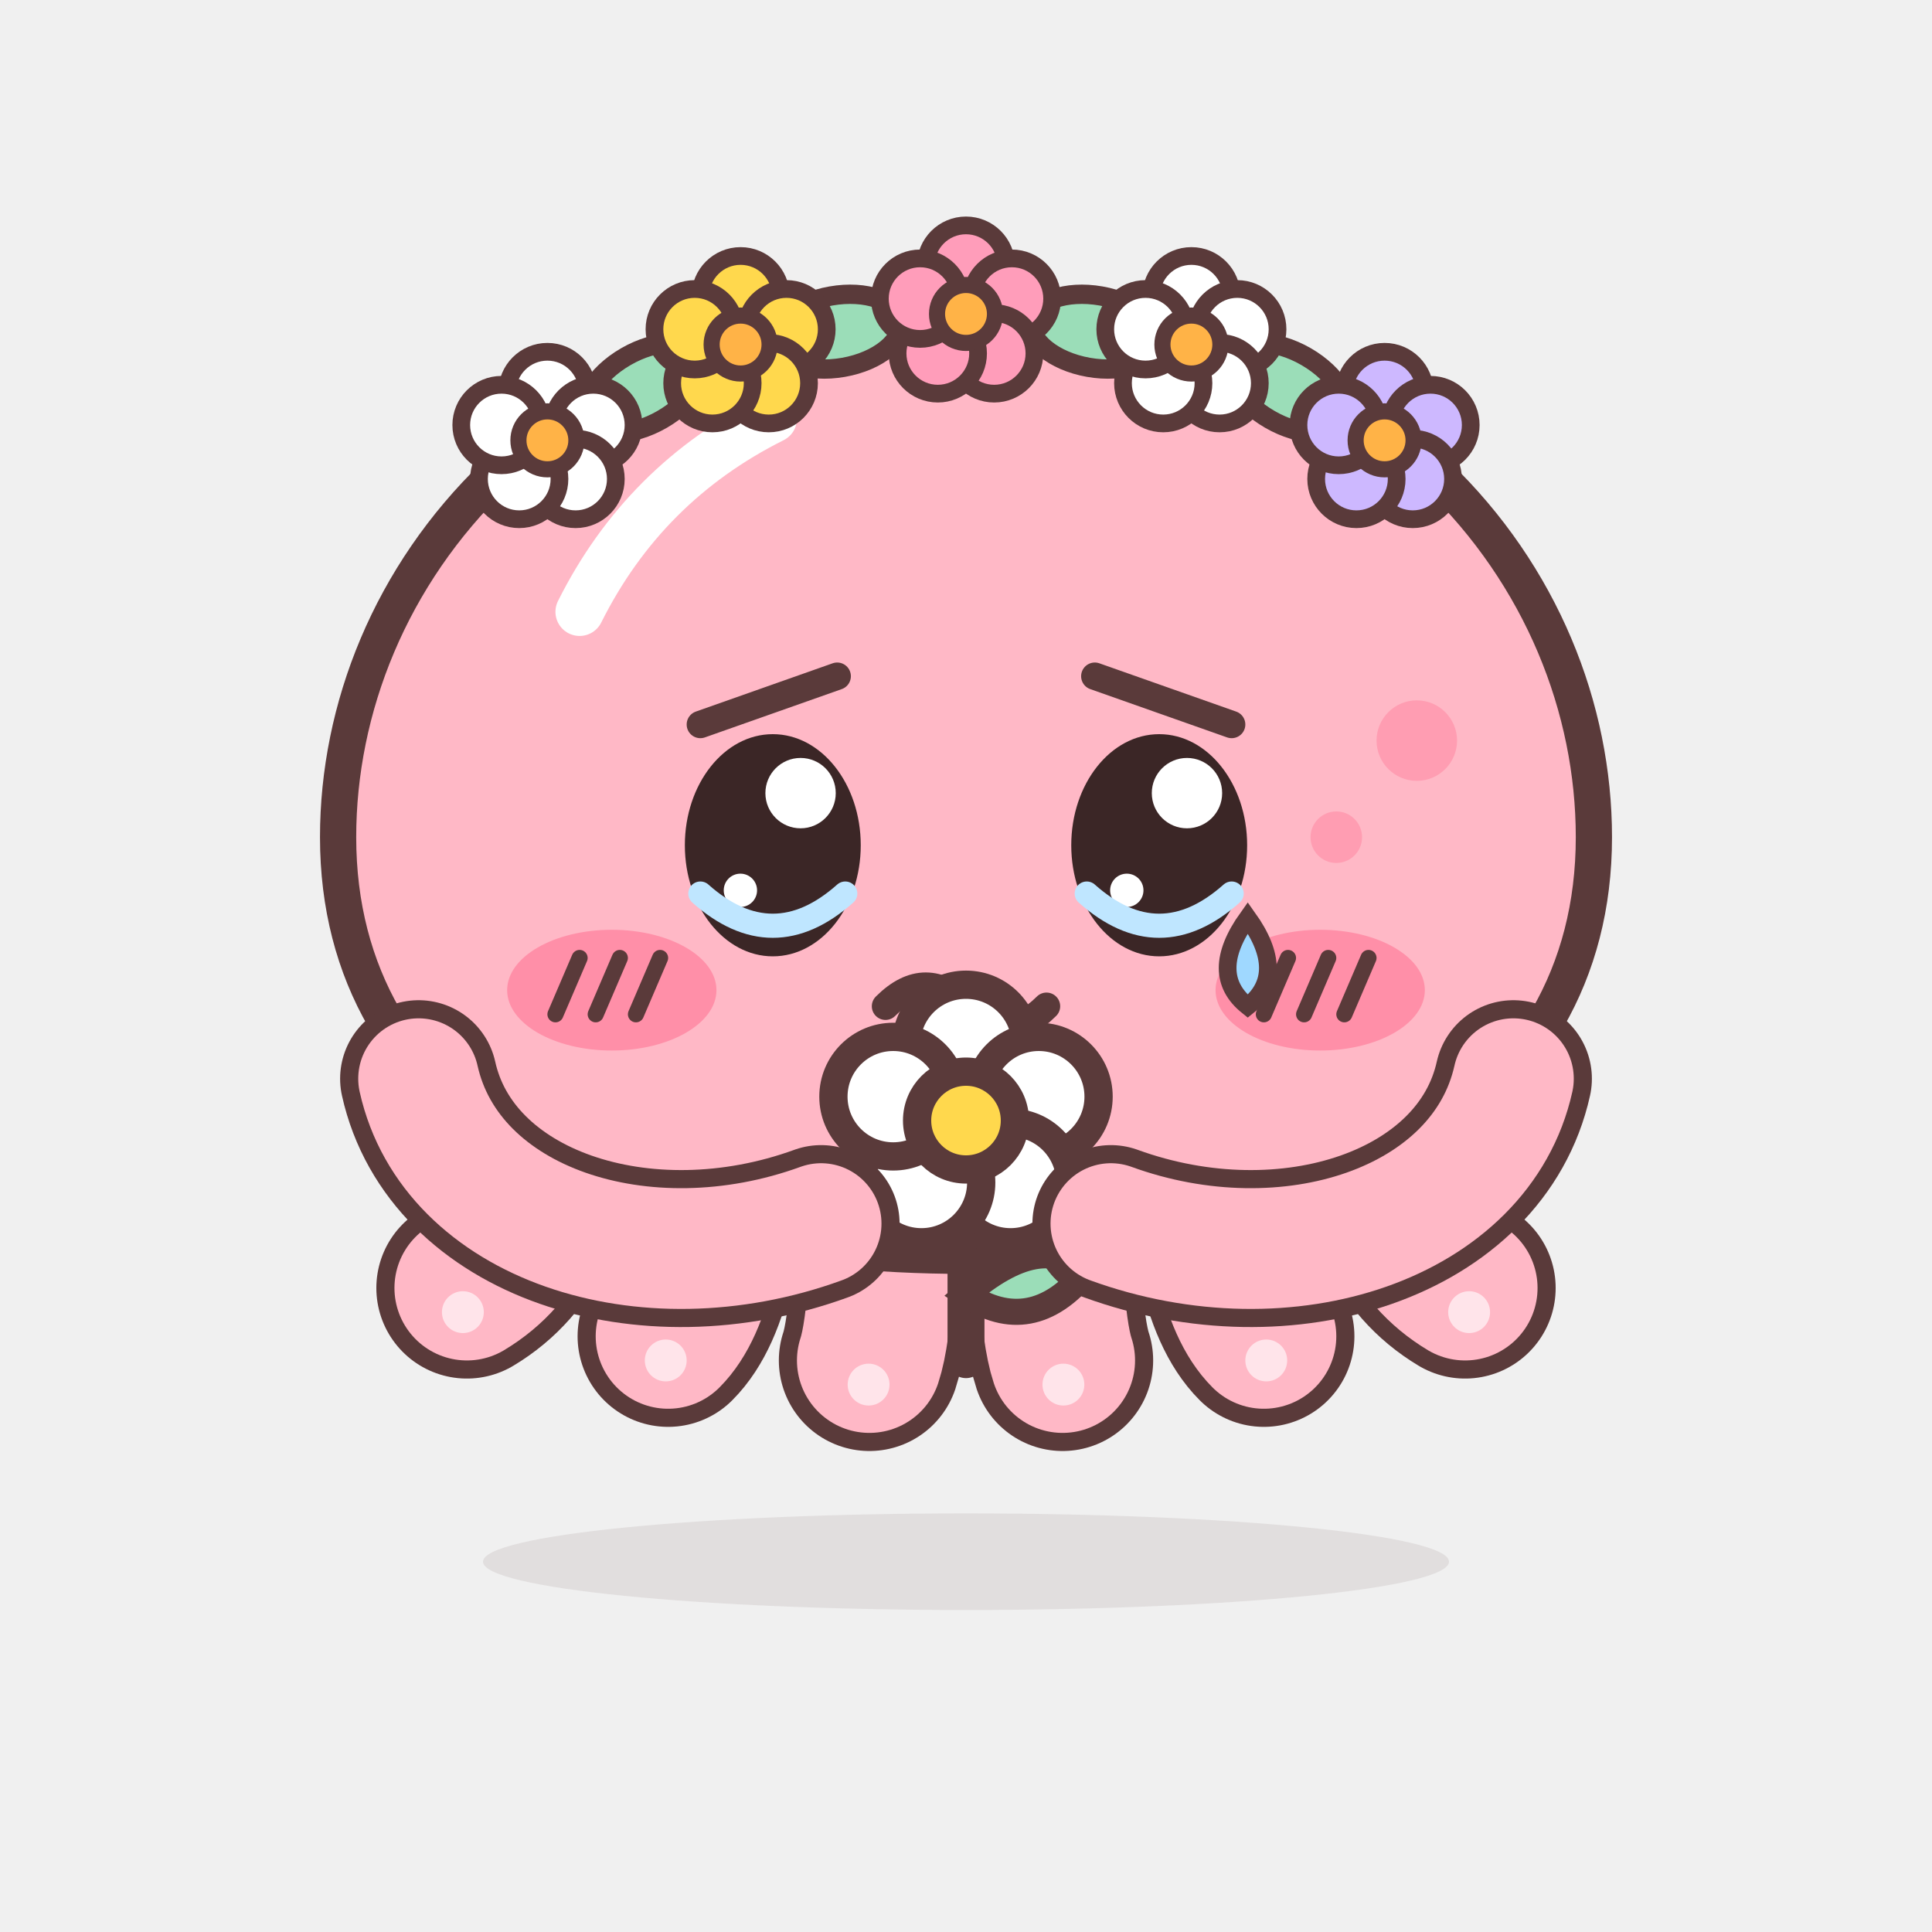
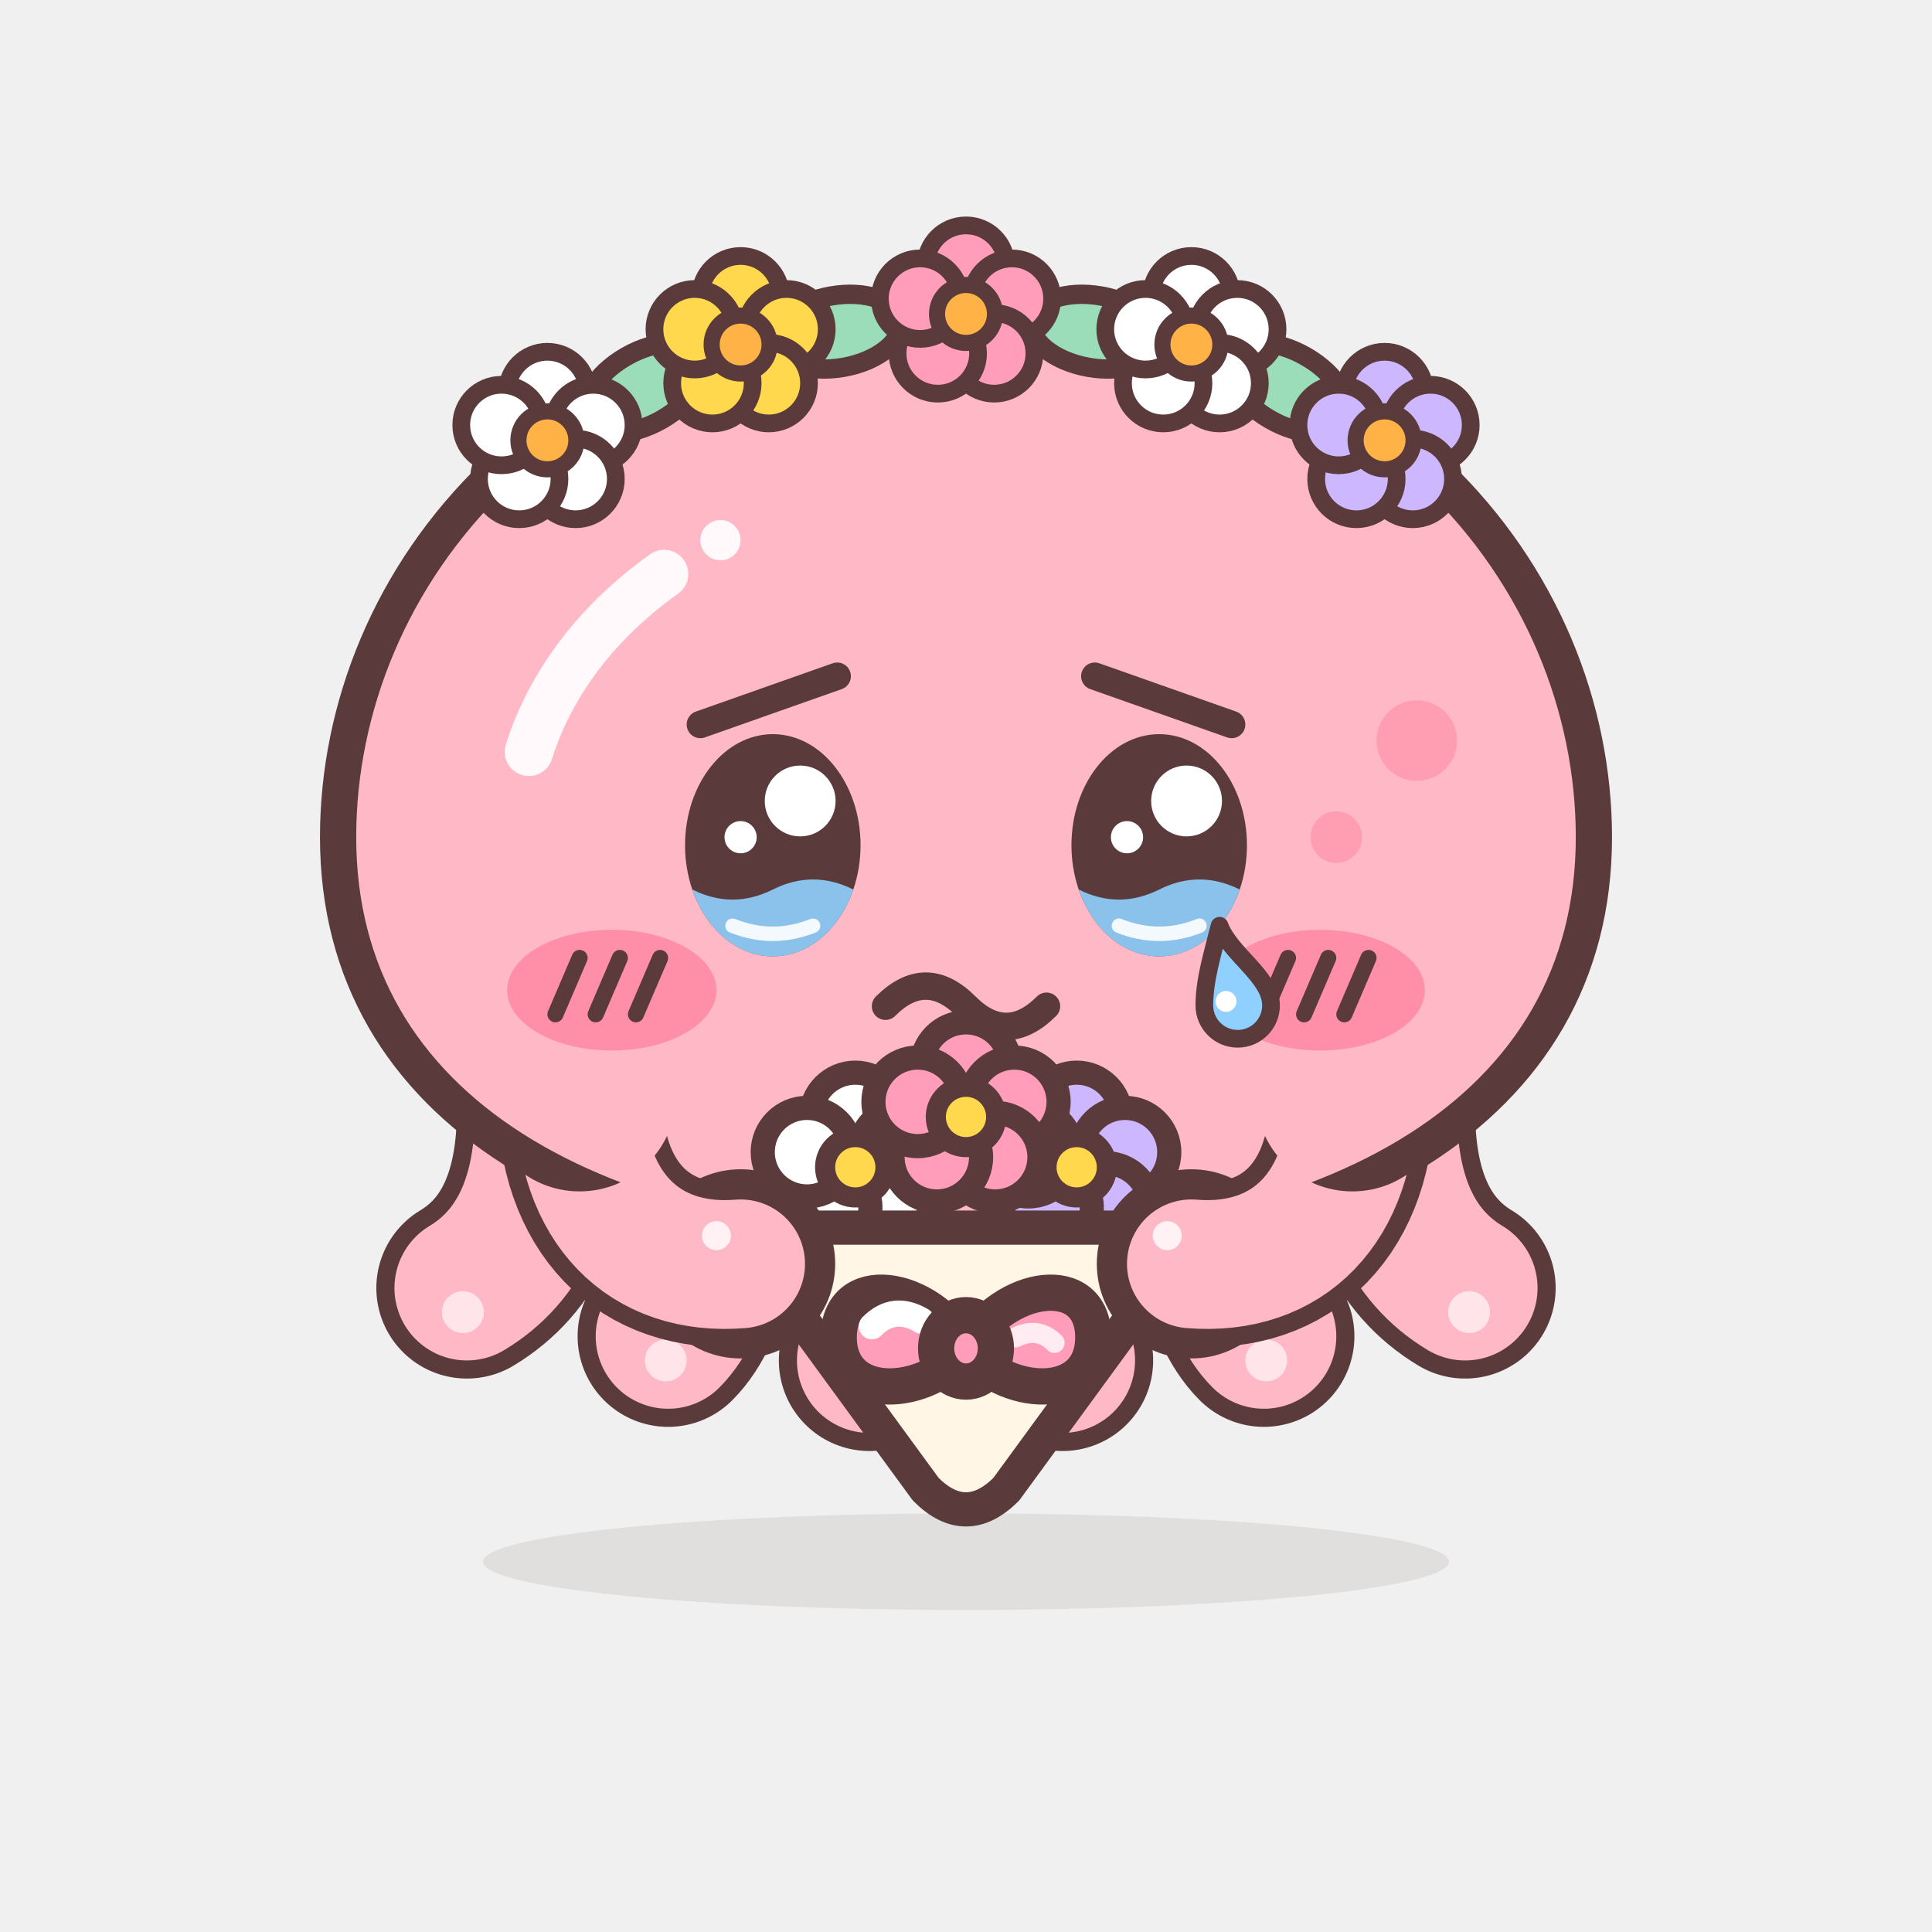
<svg xmlns="http://www.w3.org/2000/svg" viewBox="0 0 240 240" width="240" height="240">
+   <defs>
+     <clipPath id="INFP-head">
+       <path d="M120 38 C 172 38, 198 72, 198 104 C 198 138, 166 156, 120 156 C 74 156, 42 138, 42 104 C 42 72, 68 38, 120 38 Z" />
+     </clipPath>
+   </defs>
  <ellipse cx="120" cy="194" rx="60" ry="6" fill="#5A3A3A" opacity="0.10" />
  <g fill="none" stroke-linecap="round" stroke-linejoin="round">
    <g stroke="#5A3A3A" stroke-width="22.5">
      <path d="M68 138 Q 68 154, 58 160" />
      <path d="M89 138 Q 89 160, 83 166" />
      <path d="M110 138 Q 110 163, 108 169" />
      <path d="M130 138 Q 130 163, 132 169" />
      <path d="M151 138 Q 151 160, 157 166" />
      <path d="M172 138 Q 172 154, 182 160" />
    </g>
    <g stroke="#FFB8C6" stroke-width="18">
      <path d="M68 138 Q 68 154, 58 160" />
      <path d="M89 138 Q 89 160, 83 166" />
      <path d="M110 138 Q 110 163, 108 169" />
      <path d="M130 138 Q 130 163, 132 169" />
      <path d="M151 138 Q 151 160, 157 166" />
      <path d="M172 138 Q 172 154, 182 160" />
    </g>
  </g>
  <g fill="none" stroke-linecap="round" stroke-linejoin="round">
    <g stroke="#5A3A3A" stroke-width="19.5" />
    <g stroke="#FFB8C6" stroke-width="15" />
  </g>
  <g fill="#FFE4EA">
    <circle cx="57.5" cy="163" r="2.6" />
    <circle cx="82.7" cy="169" r="2.6" />
    <circle cx="107.9" cy="172" r="2.6" />
    <circle cx="132.1" cy="172" r="2.6" />
    <circle cx="157.3" cy="169" r="2.6" />
    <circle cx="182.5" cy="163" r="2.6" />
  </g>
  <path d="M120 38 C 172 38, 198 72, 198 104 C 198 138, 166 156, 120 156 C 74 156, 42 138, 42 104 C 42 72, 68 38, 120 38 Z" fill="#FFB8C6" stroke="#5A3A3A" stroke-width="4.5" />
  <g fill="#FF9DB2">
    <circle cx="176" cy="92" r="5" />
    <circle cx="166" cy="104" r="3.2" />
  </g>
-   <path d="M72 76 Q 80 60, 96 52" fill="none" stroke="#FFFFFF" stroke-width="6" stroke-linecap="round" />
+   <path d="M65.7 93.4 A 56 44 0 0 1 82.5 71.3" fill="none" stroke="#FFFFFF" stroke-width="6" stroke-linecap="round" opacity="0.92" />
+   <circle cx="89.5" cy="67.1" r="2.5" fill="#FFFFFF" opacity="0.92" />
  <ellipse cx="80" cy="48.2" rx="8" ry="4.5" transform="rotate(-30 80 48.2)" fill="#9BDDB8" stroke="#5A3A3A" stroke-width="2.4" />
  <ellipse cx="104" cy="41.2" rx="8" ry="4.5" transform="rotate(-10 104 41.2)" fill="#9BDDB8" stroke="#5A3A3A" stroke-width="2.4" />
  <ellipse cx="136" cy="41.2" rx="8" ry="4.5" transform="rotate(10 136 41.2)" fill="#9BDDB8" stroke="#5A3A3A" stroke-width="2.4" />
  <ellipse cx="160" cy="48.2" rx="8" ry="4.5" transform="rotate(30 160 48.2)" fill="#9BDDB8" stroke="#5A3A3A" stroke-width="2.4" />
  <circle cx="68.0" cy="48.7" r="5" fill="#FFFFFF" stroke="#5A3A3A" stroke-width="2.2" />
  <circle cx="73.7" cy="52.8" r="5" fill="#FFFFFF" stroke="#5A3A3A" stroke-width="2.2" />
  <circle cx="71.5" cy="59.5" r="5" fill="#FFFFFF" stroke="#5A3A3A" stroke-width="2.2" />
  <circle cx="64.5" cy="59.5" r="5" fill="#FFFFFF" stroke="#5A3A3A" stroke-width="2.2" />
  <circle cx="62.3" cy="52.8" r="5" fill="#FFFFFF" stroke="#5A3A3A" stroke-width="2.2" />
  <circle cx="68" cy="54.7" r="3.6" fill="#FFB347" stroke="#5A3A3A" stroke-width="2" />
  <circle cx="92.0" cy="36.8" r="5" fill="#FFD84D" stroke="#5A3A3A" stroke-width="2.2" />
  <circle cx="97.7" cy="40.9" r="5" fill="#FFD84D" stroke="#5A3A3A" stroke-width="2.2" />
  <circle cx="95.5" cy="47.6" r="5" fill="#FFD84D" stroke="#5A3A3A" stroke-width="2.2" />
  <circle cx="88.5" cy="47.6" r="5" fill="#FFD84D" stroke="#5A3A3A" stroke-width="2.2" />
  <circle cx="86.3" cy="40.9" r="5" fill="#FFD84D" stroke="#5A3A3A" stroke-width="2.2" />
  <circle cx="92" cy="42.8" r="3.6" fill="#FFB347" stroke="#5A3A3A" stroke-width="2" />
  <circle cx="120.0" cy="33.0" r="5" fill="#FF9DBA" stroke="#5A3A3A" stroke-width="2.2" />
  <circle cx="125.7" cy="37.1" r="5" fill="#FF9DBA" stroke="#5A3A3A" stroke-width="2.2" />
  <circle cx="123.5" cy="43.9" r="5" fill="#FF9DBA" stroke="#5A3A3A" stroke-width="2.2" />
  <circle cx="116.5" cy="43.9" r="5" fill="#FF9DBA" stroke="#5A3A3A" stroke-width="2.2" />
  <circle cx="114.3" cy="37.1" r="5" fill="#FF9DBA" stroke="#5A3A3A" stroke-width="2.2" />
  <circle cx="120" cy="39.0" r="3.6" fill="#FFB347" stroke="#5A3A3A" stroke-width="2" />
  <circle cx="148.0" cy="36.8" r="5" fill="#FFFFFF" stroke="#5A3A3A" stroke-width="2.2" />
  <circle cx="153.7" cy="40.9" r="5" fill="#FFFFFF" stroke="#5A3A3A" stroke-width="2.2" />
  <circle cx="151.5" cy="47.6" r="5" fill="#FFFFFF" stroke="#5A3A3A" stroke-width="2.2" />
  <circle cx="144.5" cy="47.6" r="5" fill="#FFFFFF" stroke="#5A3A3A" stroke-width="2.2" />
  <circle cx="142.3" cy="40.9" r="5" fill="#FFFFFF" stroke="#5A3A3A" stroke-width="2.2" />
  <circle cx="148" cy="42.8" r="3.6" fill="#FFB347" stroke="#5A3A3A" stroke-width="2" />
  <circle cx="172.0" cy="48.7" r="5" fill="#CDB8FF" stroke="#5A3A3A" stroke-width="2.2" />
  <circle cx="177.7" cy="52.8" r="5" fill="#CDB8FF" stroke="#5A3A3A" stroke-width="2.2" />
  <circle cx="175.5" cy="59.5" r="5" fill="#CDB8FF" stroke="#5A3A3A" stroke-width="2.2" />
  <circle cx="168.5" cy="59.5" r="5" fill="#CDB8FF" stroke="#5A3A3A" stroke-width="2.2" />
  <circle cx="166.3" cy="52.8" r="5" fill="#CDB8FF" stroke="#5A3A3A" stroke-width="2.2" />
  <circle cx="172" cy="54.7" r="3.6" fill="#FFB347" stroke="#5A3A3A" stroke-width="2" />
  <ellipse cx="76" cy="123" rx="13" ry="7.5" fill="#FF8FA8" />
  <ellipse cx="164" cy="123" rx="13" ry="7.5" fill="#FF8FA8" />
  <path d="M72 119 l -3 7" fill="none" stroke="#5A3A3A" stroke-width="2" stroke-linecap="round" stroke-linejoin="round" />
  <path d="M77 119 l -3 7" fill="none" stroke="#5A3A3A" stroke-width="2" stroke-linecap="round" stroke-linejoin="round" />
  <path d="M82 119 l -3 7" fill="none" stroke="#5A3A3A" stroke-width="2" stroke-linecap="round" stroke-linejoin="round" />
  <path d="M160 119 l -3 7" fill="none" stroke="#5A3A3A" stroke-width="2" stroke-linecap="round" stroke-linejoin="round" />
  <path d="M165 119 l -3 7" fill="none" stroke="#5A3A3A" stroke-width="2" stroke-linecap="round" stroke-linejoin="round" />
  <path d="M170 119 l -3 7" fill="none" stroke="#5A3A3A" stroke-width="2" stroke-linecap="round" stroke-linejoin="round" />
  <path d="M87 90 L 104 84" fill="none" stroke="#5A3A3A" stroke-width="3.4" stroke-linecap="round" stroke-linejoin="round" />
  <path d="M153 90 L 136 84" fill="none" stroke="#5A3A3A" stroke-width="3.4" stroke-linecap="round" stroke-linejoin="round" />
-   <ellipse cx="96" cy="105" rx="10.925" ry="13.8" fill="#3B2626" />
-   <circle cx="99.45" cy="98.525" r="4.37" fill="#FFFFFF" />
-   <circle cx="91.975" cy="110.6" r="2.07" fill="#FFFFFF" />
-   <path d="M87 111 Q 96 119, 105 111" stroke="#BFE6FF" stroke-width="3" fill="none" stroke-linecap="round" />
-   <ellipse cx="144" cy="105" rx="10.925" ry="13.8" fill="#3B2626" />
-   <circle cx="147.45" cy="98.525" r="4.37" fill="#FFFFFF" />
-   <circle cx="139.975" cy="110.6" r="2.07" fill="#FFFFFF" />
-   <path d="M135 111 Q 144 119, 153 111" stroke="#BFE6FF" stroke-width="3" fill="none" stroke-linecap="round" />
-   <path d="M155 114 q 5 7 0 11 q -5 -4 0 -11 z" fill="#9FD8FF" stroke="#5A3A3A" stroke-width="2.2" />
+   <ellipse cx="96" cy="105" rx="10.9" ry="13.8" fill="#5A3A3A" />
+   <path d="M86.0 110.5 Q 91.0 113.0, 96.0 110.5 T 106.0 110.5 A 10.9 13.8 0 0 1 86.0 110.5 Z" fill="#8FD0FF" opacity="0.9" />
+   <circle cx="99.4" cy="99.5" r="4.4" fill="#FFFFFF" />
+   <circle cx="92" cy="104" r="2" fill="#FFFFFF" />
+   <path d="M91 115.0 Q 96 117.0, 101 115.0" stroke="#FFFFFF" stroke-width="1.8" fill="none" stroke-linecap="round" opacity="0.9" />
+   <ellipse cx="144" cy="105" rx="10.9" ry="13.8" fill="#5A3A3A" />
+   <path d="M134.0 110.5 Q 139.0 113.0, 144.0 110.5 T 154.0 110.5 A 10.9 13.8 0 0 1 134.0 110.5 Z" fill="#8FD0FF" opacity="0.9" />
+   <circle cx="147.4" cy="99.5" r="4.4" fill="#FFFFFF" />
+   <circle cx="140" cy="104" r="2" fill="#FFFFFF" />
+   <path d="M139 115.0 Q 144 117.0, 149 115.0" stroke="#FFFFFF" stroke-width="1.8" fill="none" stroke-linecap="round" opacity="0.9" />
+   <path d="M151.5 115 C 152.85 118.6, 157.89 121.3, 157.89 124.9 A 4.14 4.14 0 0 1 149.61 124.9 C 149.61 121.75, 150.6 118.6, 151.5 115 Z" fill="#8FD0FF" stroke="#5A3A3A" stroke-width="2.2" stroke-linejoin="round" />
+   <circle cx="152.3" cy="124.4" r="1.3" fill="#FFFFFF" />
  <path d="M110 125 Q 115 120, 120 125 Q 125 130, 130 125" fill="none" stroke="#5A3A3A" stroke-width="3.4" stroke-linecap="round" stroke-linejoin="round" />
-   <g transform="translate(120 150) scale(1.35) translate(-120 -150)">
-     <path d="M120 148 L 120 164" fill="none" stroke="#5A3A3A" stroke-width="3.4" stroke-linecap="round" stroke-linejoin="round" />
-     <path d="M120 158 q 7 -6 11 -2 q -5 6 -11 2 z" fill="#9BDDB8" stroke="#5A3A3A" stroke-width="2.4" />
-     <circle cx="120.0" cy="135.0" r="5.5" fill="#FFFFFF" stroke="#5A3A3A" stroke-width="2.6" />
-     <circle cx="126.7" cy="139.8" r="5.5" fill="#FFFFFF" stroke="#5A3A3A" stroke-width="2.6" />
-     <circle cx="124.1" cy="147.7" r="5.5" fill="#FFFFFF" stroke="#5A3A3A" stroke-width="2.6" />
-     <circle cx="115.9" cy="147.7" r="5.5" fill="#FFFFFF" stroke="#5A3A3A" stroke-width="2.6" />
-     <circle cx="113.3" cy="139.8" r="5.5" fill="#FFFFFF" stroke="#5A3A3A" stroke-width="2.6" />
-     <circle cx="120" cy="142" r="4.5" fill="#FFD84D" stroke="#5A3A3A" stroke-width="2.6" />
-   </g>
-   <g fill="none" stroke-linecap="round" stroke-linejoin="round">
-     <g stroke="#5A3A3A" stroke-width="19.5">
-       <path d="M52 134 C 56 152, 80 160, 102 152" />
-       <path d="M188 134 C 184 152, 160 160, 138 152" />
-     </g>
-     <g stroke="#FFB8C6" stroke-width="15">
-       <path d="M52 134 C 56 152, 80 160, 102 152" />
-       <path d="M188 134 C 184 152, 160 160, 138 152" />
+   <g transform="translate(120 130) scale(1.25) translate(-120 -130)">
+     <ellipse cx="102" cy="148" rx="7" ry="4" transform="rotate(-30 102 148)" fill="#9BDDB8" stroke="#5A3A3A" stroke-width="2.4" />
+     <ellipse cx="138" cy="148" rx="7" ry="4" transform="rotate(30 138 148)" fill="#9BDDB8" stroke="#5A3A3A" stroke-width="2.4" />
+     <circle cx="109.0" cy="137.0" r="4.4" fill="#FFFFFF" stroke="#5A3A3A" stroke-width="2.4" />
+     <circle cx="113.8" cy="140.5" r="4.4" fill="#FFFFFF" stroke="#5A3A3A" stroke-width="2.4" />
+     <circle cx="111.9" cy="146.0" r="4.4" fill="#FFFFFF" stroke="#5A3A3A" stroke-width="2.4" />
+     <circle cx="106.1" cy="146.0" r="4.4" fill="#FFFFFF" stroke="#5A3A3A" stroke-width="2.4" />
+     <circle cx="104.2" cy="140.5" r="4.4" fill="#FFFFFF" stroke="#5A3A3A" stroke-width="2.4" />
+     <circle cx="109" cy="142" r="3" fill="#FFD84D" stroke="#5A3A3A" stroke-width="2" />
+     <circle cx="131.0" cy="137.0" r="4.4" fill="#CDB8FF" stroke="#5A3A3A" stroke-width="2.4" />
+     <circle cx="135.8" cy="140.5" r="4.4" fill="#CDB8FF" stroke="#5A3A3A" stroke-width="2.4" />
+     <circle cx="133.9" cy="146.0" r="4.4" fill="#CDB8FF" stroke="#5A3A3A" stroke-width="2.4" />
+     <circle cx="128.1" cy="146.0" r="4.4" fill="#CDB8FF" stroke="#5A3A3A" stroke-width="2.4" />
+     <circle cx="126.2" cy="140.5" r="4.4" fill="#CDB8FF" stroke="#5A3A3A" stroke-width="2.4" />
+     <circle cx="131" cy="142" r="3" fill="#FFD84D" stroke="#5A3A3A" stroke-width="2" />
+     <circle cx="120.0" cy="132.0" r="4.4" fill="#FF9DBA" stroke="#5A3A3A" stroke-width="2.4" />
+     <circle cx="124.8" cy="135.5" r="4.4" fill="#FF9DBA" stroke="#5A3A3A" stroke-width="2.4" />
+     <circle cx="122.9" cy="141.0" r="4.4" fill="#FF9DBA" stroke="#5A3A3A" stroke-width="2.4" />
+     <circle cx="117.1" cy="141.0" r="4.4" fill="#FF9DBA" stroke="#5A3A3A" stroke-width="2.4" />
+     <circle cx="115.2" cy="135.5" r="4.4" fill="#FF9DBA" stroke="#5A3A3A" stroke-width="2.4" />
+     <circle cx="120" cy="137" r="3" fill="#FFD84D" stroke="#5A3A3A" stroke-width="2" />
+     <path d="M97 148 L 143 148 L 124 174 Q 120 178, 116 174 Z" fill="#FFF6E6" stroke="#5A3A3A" stroke-width="3.4" stroke-linejoin="round" />
+     <g transform="translate(120 160) rotate(0) scale(0.55)" stroke="#5A3A3A" stroke-width="6.55" stroke-linejoin="round">
+       <path d="M0 0 C -7 -12, -23 -14, -23 -2 C -23 10, -7 9, 0 0 Z" fill="#FF9DBA" />
+       <path d="M0 0 C -7 -12, -23 -14, -23 -2 C -23 10, -7 9, 0 0 Z" fill="#FF9DBA" transform="scale(-1 1)" />
+       <path d="M-17 -4 Q -13 -8, -8 -5" fill="none" stroke="#FFFFFF" stroke-width="4.73" stroke-linecap="round" />
+       <path d="M9 -2 Q 13 -4, 16 -1" fill="none" stroke="#FFFFFF" stroke-width="3.64" stroke-linecap="round" opacity="0.8" />
+       <ellipse cx="0" cy="0" rx="5.4" ry="6" fill="#FF9DBA" />
    </g>
  </g>
+   <mask id="INFP-arms" maskUnits="userSpaceOnUse" x="0" y="0" width="240" height="240">
+     <rect width="240" height="240" fill="#fff" />
+     <circle cx="72.0" cy="136.0" r="12" fill="#000" />
+     <circle cx="168.0" cy="136.0" r="12" fill="#000" />
+   </mask>
+   <g mask="url(#INFP-arms)">
+     <g stroke="#5A3A3A" stroke-width="20.5" fill="none" stroke-linecap="round">
+       <path d="M72 136 C 72 150, 80 158, 92 157" />
+       <path d="M168 136 C 168 150, 160 158, 148 157" />
+     </g>
+     <circle cx="92.0" cy="157.0" r="11.75" fill="#5A3A3A" />
+     <circle cx="148.0" cy="157.0" r="11.75" fill="#5A3A3A" />
+     <g stroke="#FFB8C6" stroke-width="16" fill="none" stroke-linecap="round">
+       <path d="M72 136 C 72 150, 80 158, 92 157" />
+       <path d="M168 136 C 168 150, 160 158, 148 157" />
+     </g>
+     <circle cx="92.0" cy="157.0" r="7.25" fill="#FFB8C6" />
+     <circle cx="148.0" cy="157.0" r="7.25" fill="#FFB8C6" />
+     <circle cx="89.0" cy="153.5" r="1.8" fill="#FFFFFF" opacity="0.8" />
+     <circle cx="145.0" cy="153.5" r="1.8" fill="#FFFFFF" opacity="0.8" />
+   </g>
</svg>
